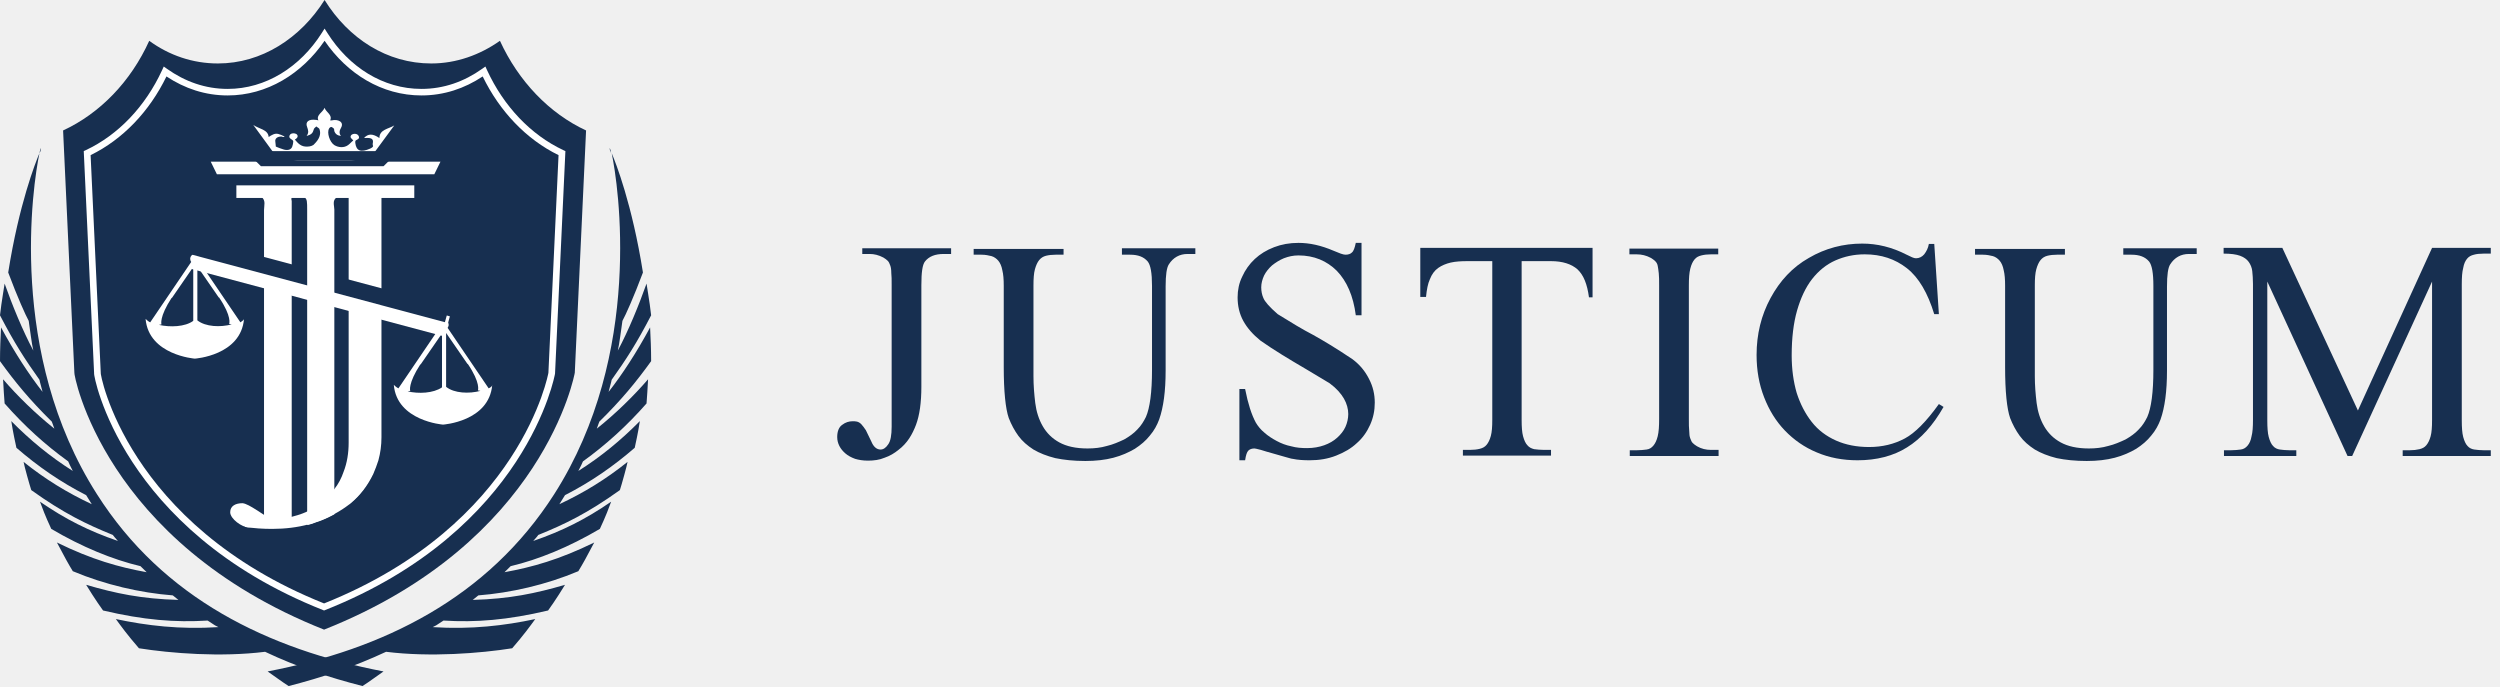
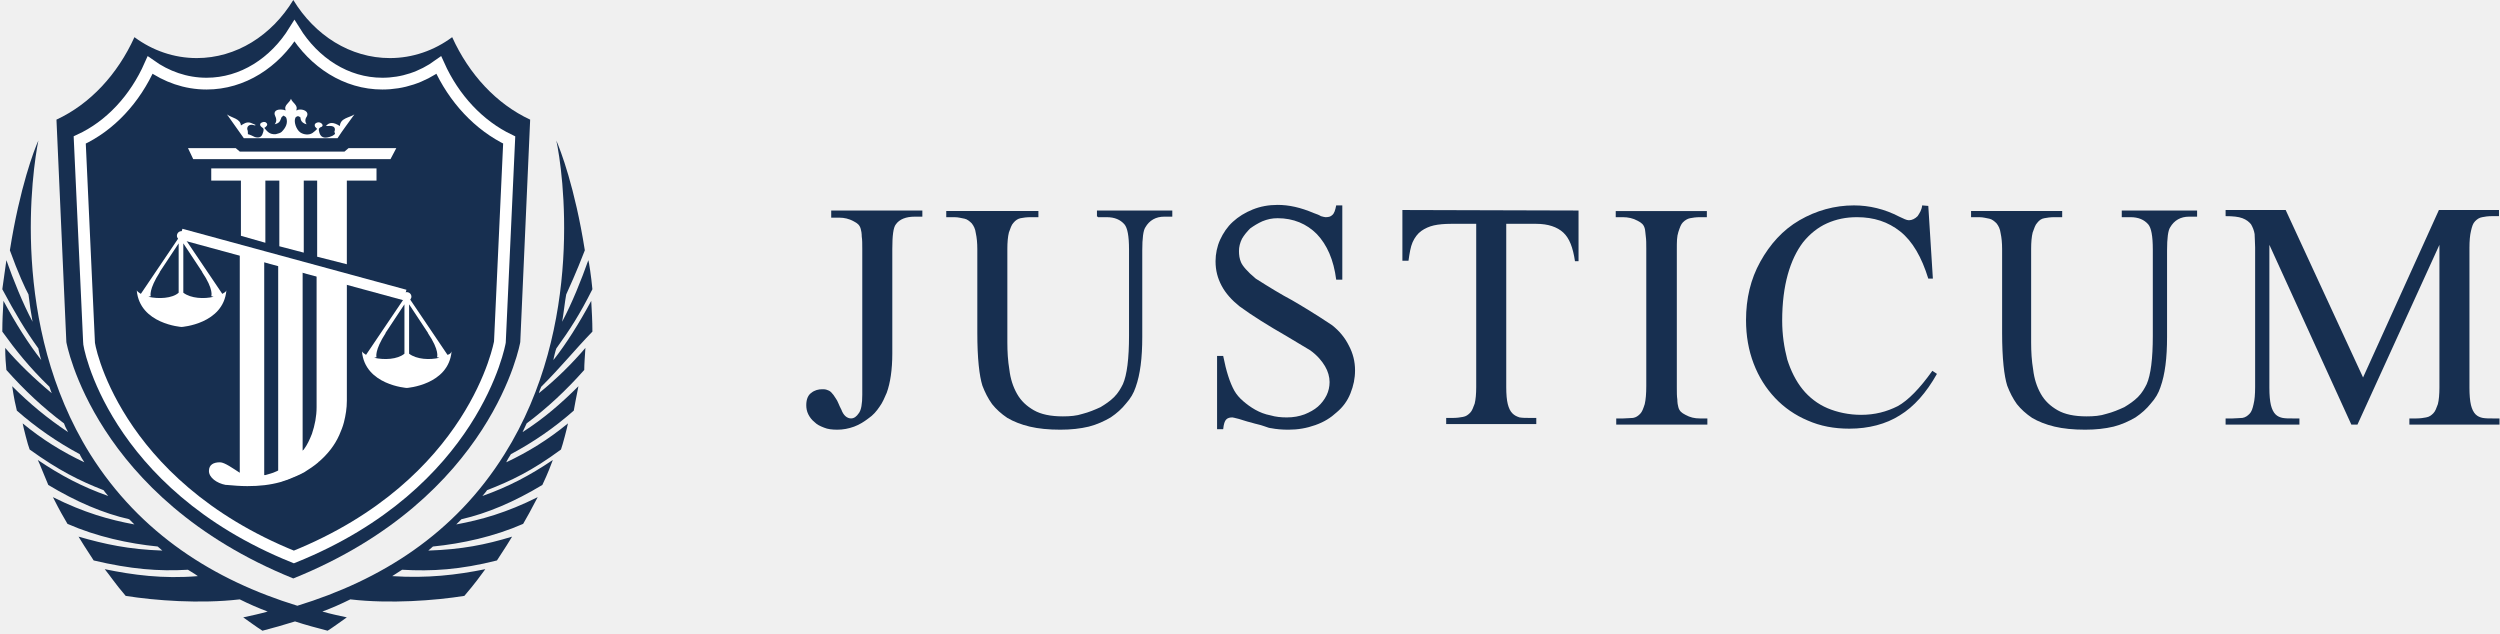
- <svg xmlns="http://www.w3.org/2000/svg" width="215" height="59" viewBox="0 0 215 59" fill="none">
-   <path d="M3.483 12.996C3.571 12.605 3.483 12.692 3.395 13.169C3.483 13.039 3.483 12.952 3.483 12.996Z" fill="#172F50" />
-   <path d="M8.334 42.495C0.617 30.41 2.822 15.855 3.395 13.169C3.043 13.992 1.631 17.587 0.706 23.435C1.499 25.558 2.205 27.117 2.469 27.594C2.557 28.157 2.734 29.63 2.866 30.15C1.94 28.417 1.058 26.251 0.397 24.388C0.397 24.475 0.132 25.905 0 27.117C1.235 29.5 2.161 30.93 3.395 32.662C3.395 32.749 3.66 33.659 3.66 33.702C2.469 32.186 1.235 30.28 0.088 28.157C0.044 29.11 0 30.02 0 31.059C1.279 32.836 2.557 34.395 4.454 36.258C4.498 36.388 4.542 36.474 4.674 36.864C3.043 35.565 1.499 34.048 0.265 32.619C0.309 33.485 0.353 34.135 0.397 34.698C2.072 36.604 3.88 38.25 5.865 39.68C6.041 40.07 5.953 39.897 6.261 40.503C4.277 39.247 2.602 37.861 0.97 36.214C1.146 37.341 1.323 38.077 1.411 38.51C3.263 40.113 5.203 41.456 7.408 42.582C7.452 42.626 7.849 43.319 7.893 43.362C5.776 42.366 3.924 41.239 2.028 39.723C2.072 40.026 2.557 41.759 2.69 42.149C5.468 44.142 7.452 45.095 9.701 46.004C9.789 46.134 9.877 46.221 10.142 46.524C7.628 45.658 5.644 44.661 3.439 43.145C3.616 43.622 3.88 44.358 4.409 45.484C7.055 47.044 9.701 48.127 12.082 48.69L12.611 49.21C10.23 48.777 7.893 48.127 4.895 46.654C5.556 47.91 5.865 48.474 6.261 49.123C9.039 50.293 12.082 50.986 14.86 51.203L15.345 51.592C12.17 51.506 9.921 51.029 7.408 50.293C7.452 50.38 8.29 51.722 8.863 52.502C12.347 53.325 15.08 53.542 17.858 53.368C18.652 53.888 18.432 53.758 18.784 53.932C15.477 54.148 12.611 53.802 9.965 53.239C10.406 53.845 10.935 54.581 11.95 55.751C14.684 56.184 19.005 56.531 22.797 56.054C25.531 57.354 28.309 58.264 31.175 59C31.792 58.61 32.41 58.133 32.983 57.744C23.062 55.838 14.022 51.462 8.334 42.495Z" fill="#172F50" />
-   <path d="M52.47 12.996C52.382 12.605 52.47 12.692 52.559 13.169C52.514 13.039 52.47 12.952 52.47 12.996Z" fill="#172F50" />
-   <path d="M47.665 42.495C55.381 30.41 53.176 15.855 52.603 13.169C52.956 13.992 54.367 17.587 55.293 23.435C54.499 25.558 53.794 27.117 53.529 27.594C53.441 28.157 53.265 29.63 53.132 30.15C54.058 28.417 54.94 26.251 55.602 24.388C55.602 24.475 55.866 25.905 55.998 27.117C54.764 29.5 53.838 30.93 52.603 32.662C52.603 32.749 52.339 33.659 52.339 33.702C53.529 32.186 54.764 30.28 55.91 28.157C55.954 29.11 55.998 30.02 55.998 31.059C54.72 32.836 53.441 34.395 51.545 36.258C51.501 36.388 51.457 36.474 51.325 36.864C52.956 35.565 54.499 34.048 55.734 32.619C55.69 33.485 55.646 34.135 55.602 34.698C53.926 36.604 52.118 38.25 50.134 39.68C49.958 40.07 50.046 39.897 49.737 40.503C51.721 39.247 53.397 37.861 55.028 36.214C54.852 37.341 54.676 38.077 54.587 38.51C52.736 40.113 50.795 41.456 48.591 42.582C48.547 42.626 48.15 43.319 48.106 43.362C50.222 42.366 52.074 41.239 53.97 39.723C53.926 40.026 53.441 41.759 53.309 42.149C50.531 44.142 48.547 45.095 46.298 46.004C46.209 46.134 46.121 46.221 45.857 46.524C48.37 45.658 50.354 44.661 52.559 43.145C52.383 43.622 52.118 44.358 51.589 45.484C48.943 47.044 46.298 48.127 43.916 48.69L43.387 49.21C45.769 48.777 48.105 48.127 51.104 46.654C50.443 47.91 50.134 48.474 49.737 49.123C46.959 50.293 43.916 50.986 41.139 51.203L40.654 51.592C43.828 51.506 46.077 51.029 48.591 50.293C48.547 50.38 47.709 51.722 47.136 52.502C43.652 53.325 40.918 53.542 38.14 53.368C37.346 53.888 37.567 53.758 37.214 53.932C40.521 54.148 43.387 53.802 46.033 53.239C45.592 53.845 45.063 54.581 44.049 55.751C41.315 56.184 36.994 56.531 33.202 56.054C30.424 57.354 27.69 58.264 24.823 59C24.206 58.61 23.589 58.133 23.016 57.744C32.937 55.838 41.932 51.462 47.665 42.495Z" fill="#172F50" />
-   <path d="M27.87 54.148C46.875 46.611 49.432 32.056 49.432 32.056L50.402 11.22C47.228 9.747 44.582 6.974 42.995 3.509C41.275 4.722 39.246 5.458 37.086 5.458C33.294 5.458 29.987 3.336 27.914 0C25.842 3.292 22.491 5.458 18.742 5.458C16.582 5.458 14.553 4.765 12.834 3.509C11.246 7.018 8.601 9.747 5.426 11.22L6.396 32.056C6.308 32.056 8.865 46.611 27.87 54.148Z" fill="#172F50" />
-   <path d="M33.907 10.787C33.334 11.566 32.761 12.346 32.188 13.126C31.173 13.646 29.983 13.992 28.66 14.079C28.395 14.079 28.131 14.079 27.866 14.079C27.602 14.079 27.381 14.079 27.117 14.079C25.75 13.992 24.471 13.602 23.457 13.039C22.928 12.303 22.355 11.523 21.781 10.743C22.266 11.09 23.06 11.133 23.104 11.783C23.369 11.61 23.633 11.436 23.942 11.523C24.118 11.566 24.295 11.653 24.471 11.74L24.427 11.783C24.339 11.783 24.295 11.783 24.206 11.74C23.854 11.74 23.633 11.913 23.677 12.173C23.677 12.303 23.721 12.433 23.721 12.606C23.898 12.693 24.162 12.779 24.427 12.866C24.78 12.953 25.044 12.866 25.133 12.606C25.177 12.476 25.221 12.303 25.221 12.173C25.221 12.13 25.177 12.043 25.088 12C24.868 11.87 24.824 11.74 24.956 11.566C25.088 11.436 25.309 11.436 25.485 11.523C25.662 11.653 25.617 11.826 25.441 11.956C25.397 11.956 25.397 12 25.353 12C25.617 12.303 25.882 12.649 26.455 12.606C26.676 12.606 26.94 12.519 27.029 12.389C27.425 12 27.646 11.566 27.47 11.09C27.425 11.003 27.293 10.96 27.205 10.873C27.117 10.96 26.984 11.047 26.984 11.133C26.896 11.436 26.808 11.566 26.367 11.696C26.588 11.393 26.499 11.177 26.411 10.917C26.235 10.483 26.544 10.223 27.161 10.31C27.205 10.31 27.249 10.31 27.381 10.354C27.161 9.877 27.778 9.66 27.91 9.271C28.043 9.66 28.616 9.877 28.395 10.354C28.484 10.354 28.484 10.354 28.528 10.354C29.057 10.223 29.63 10.483 29.322 11.003C29.189 11.22 29.145 11.48 29.322 11.696C29.013 11.653 28.836 11.523 28.748 11.263C28.748 11.177 28.748 11.133 28.704 11.047C28.66 11.003 28.528 10.917 28.484 10.917C28.44 10.917 28.307 11.003 28.307 11.047C28.087 11.393 28.351 12.216 28.748 12.476C29.101 12.693 29.586 12.736 29.939 12.476C30.115 12.346 30.247 12.173 30.38 12.086C30.291 11.956 30.203 11.913 30.159 11.826C30.115 11.696 30.203 11.566 30.38 11.523C30.556 11.48 30.733 11.523 30.821 11.653C30.909 11.783 30.909 11.913 30.733 12C30.512 12.086 30.556 12.173 30.556 12.303C30.644 12.996 31.041 13.126 31.835 12.779C32.011 12.693 32.144 12.606 32.055 12.476C32.055 12.433 32.055 12.389 32.055 12.346C32.144 11.956 31.967 11.826 31.394 11.87C31.35 11.87 31.35 11.87 31.306 11.87C31.659 11.48 32.055 11.48 32.629 11.87C32.629 11.133 33.422 11.09 33.907 10.787Z" fill="white" />
-   <path d="M25.131 16.938C25.175 16.938 25.175 16.938 25.22 16.938C24.867 16.765 24.602 16.418 24.47 16.115C23.544 16.115 22.662 16.115 21.736 16.115C21.427 16.115 20.898 15.898 20.854 16.375C20.81 16.938 21.339 16.938 21.78 16.938C21.956 16.938 22.089 16.938 22.265 16.938C22.353 16.851 22.398 16.851 22.486 16.938C22.883 17.241 22.706 17.674 22.706 18.064C22.706 26.945 22.706 35.825 22.706 44.748V45.182H25.087V44.532C25.087 35.435 25.087 26.338 25.087 17.285C25.043 17.111 25.043 17.025 25.131 16.938Z" fill="white" />
-   <path d="M33.338 16.072C32.809 16.072 32.236 16.072 31.707 16.072C31.751 16.289 31.751 16.505 31.707 16.722C31.619 17.068 31.398 17.328 31.09 17.502C30.825 17.675 30.384 17.718 30.075 17.632C30.075 17.718 30.031 17.848 30.031 17.935C30.031 18.888 30.031 19.841 30.031 20.794C30.031 28.288 30.031 35.825 30.031 43.363L30.075 43.319C30.913 42.626 31.53 41.803 32.016 40.807C32.192 40.417 32.324 40.027 32.456 39.637C32.456 33.356 32.456 27.075 32.456 20.794C32.456 19.884 32.456 18.974 32.456 18.065C32.456 17.328 32.456 16.808 33.471 16.895C33.779 16.939 34.264 16.808 34.22 16.375C34.132 15.855 33.647 16.072 33.338 16.072Z" fill="white" />
-   <path d="M37.35 14.989H18.654L18.125 13.906H37.879L37.35 14.989Z" fill="white" />
-   <path d="M35.629 15.941H20.328V17.024H35.629V15.941Z" fill="white" />
-   <path d="M19.404 43.969C18.434 43.536 17.773 42.929 17.376 42.063C17.993 42.063 18.523 41.889 19.008 41.586C19.448 41.283 19.713 40.893 19.713 40.373C19.713 39.853 19.448 39.42 18.963 39.117C18.479 38.814 17.949 38.641 17.332 38.641C16.715 38.641 16.23 38.814 15.745 39.117C15.259 39.464 15.039 39.897 15.039 40.417C15.039 41.283 15.304 42.02 15.789 42.669C16.274 43.276 16.935 43.795 17.729 44.229C17.993 44.359 18.302 44.489 18.611 44.619C18.699 44.359 19.008 44.055 19.404 43.969Z" fill="white" />
-   <path d="M29.984 16.158V38.077C29.984 38.944 29.852 39.81 29.543 40.59C29.367 41.11 29.102 41.63 28.75 42.063C28.573 42.279 28.397 42.496 28.22 42.712C27.735 43.232 27.118 43.665 26.368 44.012C26.28 44.055 26.148 44.099 26.06 44.142C25.751 44.272 25.398 44.358 25.09 44.445C24.472 44.575 23.811 44.662 23.105 44.662C22.973 44.662 22.841 44.662 22.753 44.662C22.091 44.618 21.43 44.532 20.812 44.402C20.989 44.662 21.077 45.008 21.077 45.312C21.871 45.441 22.62 45.485 23.414 45.485C24.517 45.485 25.575 45.355 26.545 45.095C26.765 45.052 26.986 44.965 27.206 44.878C27.779 44.705 28.309 44.445 28.794 44.185C29.279 43.925 29.72 43.622 30.116 43.319L30.161 43.276C30.998 42.583 31.616 41.759 32.101 40.763C32.277 40.373 32.409 39.983 32.542 39.593C32.718 38.944 32.806 38.294 32.806 37.601V16.635C31.792 16.548 30.866 16.375 29.984 16.158Z" fill="white" />
-   <path d="M20.328 36.56H14.508V45.354H20.328V36.56Z" fill="#172F50" />
-   <path d="M23.236 44.575C23.765 44.835 21.957 45.355 21.384 45.355C20.811 45.355 19.797 44.618 19.797 44.055C19.797 43.492 20.282 43.275 20.855 43.275C21.428 43.319 22.707 44.358 23.236 44.575Z" fill="white" />
-   <path fill-rule="evenodd" clip-rule="evenodd" d="M27.914 2.457L28.157 2.84C30.012 5.765 32.927 7.646 36.248 7.646C38.165 7.646 39.915 7.019 41.459 5.923L41.744 5.721L41.888 6.035C43.319 9.145 45.656 11.604 48.453 12.915L48.624 12.995L47.733 32.129L47.73 32.147L47.448 32.099C47.73 32.147 47.73 32.147 47.73 32.147L47.729 32.151L47.728 32.159L47.722 32.19C47.716 32.217 47.708 32.257 47.697 32.308C47.675 32.41 47.641 32.56 47.591 32.751C47.492 33.135 47.33 33.688 47.083 34.371C46.588 35.738 45.748 37.629 44.365 39.735C41.596 43.948 36.657 49.014 27.977 52.459L27.87 52.502L27.762 52.459C19.082 49.014 14.143 43.948 11.385 39.734C10.007 37.629 9.175 35.737 8.693 34.369C8.451 33.685 8.297 33.131 8.206 32.746C8.16 32.553 8.13 32.401 8.112 32.295C8.103 32.242 8.097 32.198 8.094 32.163C8.092 32.147 8.091 32.125 8.091 32.102C8.091 32.098 8.091 32.091 8.092 32.081L7.203 12.995L7.375 12.915C10.172 11.604 12.508 9.145 13.939 6.035L14.084 5.721L14.368 5.923C15.913 7.019 17.663 7.646 19.58 7.646C22.857 7.646 25.816 5.764 27.671 2.84L27.914 2.457ZM47.163 32.067L48.035 13.341C45.27 11.992 42.971 9.582 41.511 6.574C39.95 7.611 38.181 8.208 36.248 8.208C32.835 8.208 29.86 6.352 27.914 3.506C25.963 6.353 22.95 8.208 19.58 8.208C17.646 8.208 15.878 7.611 14.316 6.574C12.856 9.582 10.557 11.992 7.792 13.341L8.669 32.149C8.671 32.164 8.674 32.182 8.677 32.204C8.692 32.295 8.72 32.435 8.764 32.618C8.85 32.984 8.999 33.519 9.234 34.185C9.703 35.516 10.517 37.366 11.867 39.43C14.555 43.538 19.375 48.498 27.87 51.895C36.364 48.498 41.184 43.538 43.883 39.43C45.239 37.366 46.061 35.515 46.543 34.183C46.784 33.517 46.941 32.98 47.036 32.612C47.084 32.428 47.117 32.286 47.137 32.191C47.147 32.143 47.155 32.108 47.159 32.084L47.163 32.067Z" fill="white" />
-   <path d="M32.982 14.295H22.443L21.914 13.775H33.511L32.982 14.295Z" fill="#172F50" />
-   <path d="M42.025 33.398L38.497 28.2C38.541 28.113 38.585 28.027 38.585 27.94C38.585 27.68 38.365 27.507 38.144 27.507C37.88 27.507 37.703 27.723 37.703 27.94C37.703 28.027 37.748 28.157 37.792 28.2L34.264 33.398C34.088 33.312 33.955 33.181 33.867 33.095C34.132 36.214 38.1 36.517 38.1 36.517C38.1 36.517 42.069 36.257 42.333 33.095C42.333 33.225 42.201 33.312 42.025 33.398ZM35.058 33.658L35.278 33.615C35.278 33.615 35.058 33.008 36.16 31.319V31.362L38.012 28.676V33.312C37.263 33.831 35.984 33.875 35.058 33.658ZM38.365 33.268V28.633L40.217 31.319V31.276C41.363 32.965 41.099 33.571 41.099 33.571L41.319 33.615C40.349 33.875 39.07 33.831 38.365 33.268Z" fill="white" />
-   <path d="M20.677 27.724L17.149 22.526C17.194 22.439 17.238 22.352 17.238 22.266C17.238 22.006 17.017 21.832 16.797 21.832C16.532 21.832 16.356 22.049 16.356 22.266C16.356 22.352 16.4 22.482 16.444 22.526L12.916 27.724C12.74 27.637 12.608 27.507 12.52 27.421C12.784 30.54 16.753 30.843 16.753 30.843C16.753 30.843 20.721 30.583 20.986 27.421C20.986 27.507 20.853 27.594 20.677 27.724ZM13.666 27.94L13.886 27.897C13.886 27.897 13.666 27.291 14.768 25.601V25.645L16.62 22.959V27.594C15.915 28.114 14.636 28.157 13.666 27.94ZM16.973 27.551V22.916L18.825 25.601V25.558C19.971 27.247 19.707 27.854 19.707 27.854L19.927 27.897C18.957 28.157 17.679 28.114 16.973 27.551Z" fill="white" />
-   <path fill-rule="evenodd" clip-rule="evenodd" d="M38.211 28.936L16.473 23.132L16.951 21.401L38.69 27.206L38.211 28.936Z" fill="white" />
-   <path fill-rule="evenodd" clip-rule="evenodd" d="M38.262 27.709L16.523 21.904L16.899 20.547L38.638 26.352L38.262 27.709Z" fill="#172F50" />
-   <path d="M29.061 16.678C28.929 16.505 28.797 16.332 28.753 16.158V16.072C28.576 16.072 28.444 16.072 28.268 16.072C28.091 16.332 27.783 16.592 27.518 16.635C27.077 16.722 26.636 16.808 26.195 16.982C26.416 17.111 26.416 17.371 26.416 18.064V21.53C26.416 29.024 26.416 36.561 26.416 44.056V45.139H26.504C26.724 45.095 26.945 45.008 27.165 44.922C27.739 44.749 28.268 44.489 28.753 44.229V42.106C28.753 35.392 28.753 28.677 28.753 21.963C28.753 21.573 28.753 21.183 28.753 20.794C28.753 19.884 28.753 18.931 28.753 18.021C28.753 17.675 28.532 17.198 29.017 16.938C29.061 16.938 29.106 16.895 29.106 16.895C29.106 16.765 29.106 16.722 29.061 16.678Z" fill="white" />
-   <path d="M33.512 12.996H22.18V13.775H33.512V12.996Z" fill="#172F50" />
-   <path d="M74.156 21.842V21.35H81.795V21.842H81.148C80.409 21.842 79.885 22.058 79.546 22.489C79.331 22.767 79.238 23.413 79.238 24.522V33.239C79.238 34.625 79.084 35.703 78.776 36.535C78.622 36.935 78.437 37.335 78.191 37.705C77.945 38.075 77.637 38.413 77.267 38.691C76.928 38.968 76.528 39.214 76.066 39.368C75.635 39.553 75.142 39.615 74.649 39.615C74.218 39.615 73.848 39.553 73.54 39.461C73.201 39.337 72.924 39.184 72.708 38.999C72.493 38.814 72.308 38.598 72.185 38.352C72.062 38.105 72 37.859 72 37.582C72 37.089 72.154 36.719 72.431 36.535C72.708 36.319 73.016 36.227 73.324 36.227C73.448 36.227 73.571 36.227 73.694 36.257C73.817 36.288 73.941 36.35 74.064 36.473C74.187 36.596 74.31 36.781 74.464 36.997C74.587 37.243 74.741 37.551 74.926 37.951C75.111 38.413 75.388 38.66 75.727 38.66C75.973 38.66 76.189 38.506 76.374 38.229C76.589 37.951 76.682 37.428 76.682 36.689V24.491C76.682 24.06 76.682 23.721 76.651 23.475C76.651 23.198 76.62 22.982 76.559 22.828C76.497 22.643 76.435 22.52 76.343 22.428C76.251 22.335 76.127 22.243 75.973 22.15C75.573 21.935 75.172 21.842 74.803 21.842H74.156Z" fill="#172F50" />
-   <path d="M96.486 21.842V21.35H102.8V21.842H102.123C101.445 21.842 100.891 22.15 100.521 22.736C100.336 23.013 100.244 23.629 100.244 24.645V31.884C100.244 33.639 100.059 35.025 99.689 36.073C99.505 36.565 99.258 37.027 98.888 37.459C98.55 37.89 98.118 38.259 97.595 38.598C97.071 38.906 96.455 39.184 95.747 39.368C95.038 39.553 94.238 39.645 93.344 39.645C92.359 39.645 91.496 39.553 90.757 39.399C90.018 39.214 89.402 38.968 88.878 38.66C88.355 38.321 87.923 37.951 87.585 37.489C87.246 37.027 86.969 36.504 86.753 35.949C86.476 35.148 86.322 33.67 86.322 31.545V24.584C86.322 24.029 86.291 23.598 86.198 23.229C86.137 22.89 86.014 22.613 85.86 22.428C85.706 22.243 85.49 22.089 85.274 22.027C85.028 21.966 84.751 21.904 84.412 21.904H83.734V21.411H91.466V21.904H90.788C90.48 21.904 90.203 21.935 89.956 21.996C89.71 22.058 89.525 22.181 89.371 22.366C89.217 22.551 89.094 22.828 89.001 23.167C88.909 23.506 88.878 23.968 88.878 24.553V32.346C88.878 33.147 88.94 33.886 89.032 34.656C89.125 35.395 89.34 36.073 89.679 36.658C90.018 37.243 90.48 37.705 91.096 38.044C91.712 38.383 92.513 38.568 93.529 38.568C94.114 38.568 94.669 38.506 95.192 38.352C95.716 38.229 96.209 38.013 96.671 37.797C97.102 37.551 97.502 37.274 97.811 36.935C98.149 36.596 98.365 36.227 98.55 35.857C98.888 35.087 99.073 33.732 99.073 31.822V24.584C99.073 23.475 98.95 22.797 98.704 22.489C98.365 22.089 97.872 21.904 97.195 21.904H96.486V21.842Z" fill="#172F50" />
-   <path d="M117.091 20.949V27.11H116.598C116.382 25.446 115.828 24.183 114.966 23.29C114.103 22.428 112.994 21.966 111.67 21.966C111.208 21.966 110.807 22.058 110.407 22.212C110.037 22.366 109.699 22.582 109.391 22.828C109.113 23.075 108.867 23.383 108.713 23.691C108.559 24.029 108.466 24.368 108.466 24.707C108.466 25.046 108.528 25.354 108.651 25.631C108.774 25.939 109.175 26.401 109.883 27.017C111.023 27.726 112.039 28.342 112.933 28.804C113.764 29.266 114.904 29.943 116.321 30.898C116.937 31.36 117.399 31.915 117.738 32.592C118.076 33.239 118.23 33.917 118.23 34.625C118.23 35.303 118.107 35.919 117.83 36.535C117.553 37.151 117.183 37.674 116.69 38.105C116.198 38.568 115.612 38.906 114.904 39.184C114.195 39.461 113.456 39.584 112.625 39.584C112.101 39.584 111.608 39.553 111.177 39.461C111.085 39.461 110.9 39.399 110.561 39.307C110.222 39.214 109.883 39.122 109.483 38.999C109.113 38.906 108.744 38.783 108.436 38.691C108.097 38.598 107.912 38.568 107.881 38.568C107.666 38.568 107.481 38.629 107.358 38.752C107.234 38.876 107.142 39.153 107.08 39.584H106.588V33.455H107.08C107.327 34.717 107.635 35.672 108.004 36.35C108.189 36.658 108.436 36.966 108.744 37.212C109.052 37.489 109.391 37.705 109.791 37.921C110.191 38.136 110.592 38.29 111.054 38.383C111.485 38.506 111.947 38.537 112.409 38.537C112.963 38.537 113.456 38.444 113.887 38.29C114.319 38.136 114.688 37.921 114.996 37.644C115.304 37.366 115.551 37.058 115.705 36.719C115.859 36.381 115.951 35.98 115.951 35.611C115.951 35.179 115.828 34.717 115.582 34.286C115.335 33.855 114.935 33.393 114.349 32.962C113.795 32.623 113.117 32.222 112.347 31.761C110.869 30.898 109.545 30.097 108.405 29.296C107.758 28.773 107.265 28.218 106.926 27.602C106.588 26.986 106.434 26.309 106.434 25.57C106.434 24.953 106.557 24.337 106.834 23.783C107.08 23.229 107.45 22.705 107.912 22.274C108.374 21.843 108.928 21.504 109.575 21.257C110.222 21.011 110.9 20.888 111.67 20.888C112.625 20.888 113.61 21.103 114.688 21.565C114.935 21.658 115.15 21.75 115.304 21.812C115.489 21.873 115.612 21.904 115.705 21.904C115.951 21.904 116.136 21.843 116.259 21.719C116.413 21.596 116.506 21.319 116.598 20.888H117.091V20.949Z" fill="#172F50" />
-   <path d="M136.96 21.349V25.569H136.652C136.498 24.429 136.19 23.659 135.666 23.166C135.143 22.704 134.373 22.458 133.387 22.458H130.861V36.103C130.861 36.719 130.892 37.181 130.984 37.52C131.077 37.859 131.2 38.136 131.354 38.29C131.508 38.475 131.693 38.567 131.939 38.629C132.186 38.659 132.463 38.69 132.771 38.69H133.387V39.183H125.81V38.69H126.426C126.734 38.69 127.011 38.659 127.258 38.598C127.504 38.536 127.689 38.444 127.843 38.259C127.997 38.074 128.12 37.828 128.212 37.489C128.305 37.15 128.336 36.688 128.336 36.103V22.458H126.179C125.656 22.458 125.163 22.489 124.763 22.581C124.362 22.674 123.993 22.828 123.685 23.043C123.377 23.259 123.13 23.598 122.976 23.998C122.791 24.398 122.699 24.922 122.637 25.538H122.145V21.318H136.96V21.349Z" fill="#172F50" />
-   <path d="M147.798 38.721V39.214H140.16V38.721H140.776C141.084 38.721 141.361 38.691 141.607 38.66C141.854 38.629 142.039 38.506 142.193 38.321C142.347 38.136 142.47 37.89 142.562 37.52C142.655 37.151 142.685 36.658 142.685 36.042V24.522C142.685 24.122 142.685 23.783 142.655 23.506C142.624 23.228 142.593 23.013 142.562 22.859C142.531 22.674 142.439 22.551 142.347 22.458C142.254 22.366 142.131 22.274 141.977 22.181C141.577 21.966 141.176 21.873 140.745 21.873H140.129V21.38H147.768V21.873H147.152C146.844 21.873 146.566 21.904 146.32 21.966C146.074 22.027 145.889 22.12 145.735 22.304C145.581 22.489 145.458 22.736 145.365 23.105C145.273 23.475 145.242 23.937 145.242 24.553V36.042C145.242 36.473 145.242 36.812 145.273 37.058C145.273 37.335 145.303 37.551 145.365 37.705C145.427 37.89 145.488 38.013 145.581 38.105C145.673 38.198 145.796 38.29 145.95 38.383C146.32 38.598 146.72 38.691 147.152 38.691H147.798V38.721Z" fill="#172F50" />
-   <path d="M166.344 20.949L166.744 27.017H166.344C165.789 25.2 165.019 23.875 164.003 23.075C162.986 22.274 161.785 21.873 160.368 21.873C159.444 21.873 158.613 22.058 157.843 22.397C157.073 22.736 156.395 23.29 155.841 23.998C155.286 24.707 154.855 25.631 154.547 26.709C154.239 27.787 154.085 29.081 154.085 30.559C154.085 31.76 154.239 32.839 154.516 33.793C154.824 34.748 155.255 35.58 155.81 36.288C156.364 36.997 157.073 37.52 157.904 37.89C158.736 38.26 159.691 38.444 160.738 38.444C161.878 38.444 162.894 38.198 163.818 37.705C164.681 37.243 165.666 36.257 166.744 34.748L167.145 34.995C166.251 36.565 165.204 37.736 164.003 38.475C162.832 39.214 161.385 39.584 159.752 39.584C158.489 39.584 157.319 39.368 156.241 38.906C155.194 38.475 154.27 37.828 153.5 37.027C152.73 36.227 152.144 35.272 151.713 34.163C151.282 33.054 151.066 31.853 151.066 30.528C151.066 28.742 151.467 27.11 152.268 25.631C153.068 24.152 154.147 22.982 155.563 22.181C156.98 21.35 158.52 20.949 160.153 20.949C161.446 20.949 162.709 21.257 163.972 21.904C164.342 22.089 164.588 22.212 164.773 22.212C165.05 22.212 165.297 22.089 165.481 21.873C165.666 21.627 165.82 21.35 165.882 20.98H166.344V20.949Z" fill="#172F50" />
-   <path d="M182.603 21.842V21.35H188.917V21.842H188.24C187.562 21.842 187.008 22.15 186.638 22.736C186.453 23.013 186.361 23.629 186.361 24.645V31.884C186.361 33.639 186.176 35.025 185.807 36.073C185.622 36.565 185.375 37.027 185.006 37.459C184.667 37.89 184.236 38.259 183.712 38.598C183.188 38.906 182.572 39.184 181.864 39.368C181.156 39.553 180.355 39.645 179.462 39.645C178.476 39.645 177.613 39.553 176.874 39.399C176.135 39.214 175.519 38.968 174.995 38.66C174.472 38.321 174.041 37.951 173.702 37.489C173.363 37.027 173.086 36.504 172.87 35.949C172.593 35.148 172.439 33.67 172.439 31.545V24.584C172.439 24.029 172.408 23.598 172.316 23.229C172.254 22.89 172.131 22.613 171.977 22.428C171.823 22.243 171.607 22.089 171.392 22.027C171.145 21.966 170.868 21.904 170.529 21.904H169.852V21.411H177.583V21.904H176.905C176.597 21.904 176.32 21.935 176.073 21.996C175.827 22.058 175.642 22.181 175.488 22.366C175.334 22.551 175.211 22.828 175.119 23.167C175.026 23.506 174.995 23.968 174.995 24.553V32.346C174.995 33.147 175.057 33.886 175.149 34.656C175.242 35.395 175.457 36.073 175.796 36.658C176.135 37.243 176.597 37.705 177.213 38.044C177.829 38.383 178.63 38.568 179.646 38.568C180.232 38.568 180.786 38.506 181.31 38.352C181.833 38.229 182.326 38.013 182.788 37.797C183.219 37.551 183.62 37.274 183.928 36.935C184.267 36.596 184.482 36.227 184.667 35.857C185.006 35.087 185.191 33.732 185.191 31.822V24.584C185.191 23.475 185.067 22.797 184.821 22.489C184.482 22.089 183.989 21.904 183.312 21.904H182.603V21.842Z" fill="#172F50" />
-   <path d="M201.888 39.214L194.988 24.214V36.134C194.988 36.75 195.019 37.242 195.111 37.581C195.204 37.92 195.327 38.197 195.481 38.351C195.635 38.536 195.851 38.629 196.066 38.659C196.313 38.69 196.559 38.721 196.867 38.721H197.483V39.214H191.261V38.721H191.877C192.185 38.721 192.463 38.69 192.709 38.659C192.955 38.629 193.14 38.505 193.294 38.321C193.448 38.136 193.571 37.889 193.633 37.52C193.725 37.181 193.756 36.719 193.756 36.103V24.429C193.756 23.998 193.725 23.628 193.695 23.32C193.664 23.012 193.541 22.735 193.387 22.52C193.233 22.304 192.986 22.119 192.647 21.996C192.309 21.873 191.846 21.811 191.23 21.811V21.318H196.282L202.781 35.302L209.157 21.318H214.208V21.811H213.592C213.253 21.811 212.976 21.842 212.76 21.904C212.514 21.965 212.329 22.058 212.175 22.242C212.021 22.427 211.898 22.674 211.836 23.043C211.744 23.382 211.713 23.844 211.713 24.46V36.134C211.713 36.75 211.744 37.242 211.836 37.581C211.929 37.92 212.052 38.197 212.206 38.351C212.36 38.536 212.576 38.629 212.791 38.659C213.038 38.69 213.284 38.721 213.592 38.721H214.208V39.214H206.631V38.721H207.247C207.555 38.721 207.832 38.69 208.079 38.629C208.325 38.567 208.51 38.475 208.664 38.29C208.818 38.105 208.941 37.859 209.034 37.52C209.126 37.181 209.157 36.719 209.157 36.134V24.214L202.288 39.214H201.888Z" fill="#172F50" />
+ <svg xmlns="http://www.w3.org/2000/svg" width="233" height="59" viewBox="0 0 233 59" fill="none">
+   <path d="M50.439 36.05C50.384 36.212 50.33 36.266 50.222 36.645C51.849 35.346 53.367 33.83 54.561 32.423C54.506 33.289 54.452 33.939 54.452 34.48C52.771 36.374 51.035 37.998 49.083 39.46C48.92 39.839 48.974 39.676 48.703 40.272C50.656 39.027 52.283 37.619 53.91 35.995C53.693 37.132 53.53 37.89 53.476 38.269C51.632 39.893 49.733 41.192 47.618 42.328C47.564 42.383 47.184 43.032 47.184 43.086C49.245 42.112 51.089 40.975 52.934 39.46C52.879 39.784 52.445 41.462 52.283 41.895C49.571 43.898 47.618 44.818 45.395 45.684C45.286 45.847 45.232 45.901 44.961 46.226C47.401 45.36 49.354 44.331 51.523 42.87C51.361 43.303 51.089 44.061 50.547 45.197C47.944 46.767 45.395 47.85 43.008 48.391L42.52 48.878C44.852 48.445 47.184 47.795 50.113 46.334C49.462 47.579 49.137 48.174 48.757 48.824C46.045 50.015 43.062 50.664 40.35 50.935L39.916 51.314C43.062 51.206 45.232 50.773 47.727 50.015C47.672 50.123 46.859 51.422 46.316 52.234C42.9 53.1 40.242 53.262 37.476 53.1C36.717 53.587 36.879 53.479 36.554 53.695C39.808 53.912 42.574 53.587 45.232 53.046C44.798 53.641 44.255 54.399 43.279 55.536C40.567 55.969 36.337 56.294 32.649 55.861C31.781 56.294 30.913 56.672 30.045 56.997C30.805 57.214 31.564 57.376 32.323 57.539C31.781 57.917 31.13 58.405 30.534 58.783C29.503 58.513 28.473 58.242 27.496 57.917C26.466 58.242 25.489 58.513 24.459 58.783C23.862 58.405 23.212 57.917 22.669 57.539C23.428 57.376 24.188 57.214 24.947 56.997C24.079 56.672 23.212 56.294 22.344 55.861C18.655 56.294 14.425 55.969 11.713 55.536C10.737 54.399 10.249 53.641 9.761 53.046C12.364 53.587 15.184 53.966 18.439 53.695C18.113 53.479 18.33 53.587 17.517 53.1C14.805 53.262 12.147 53.046 8.73 52.234C8.188 51.422 7.374 50.123 7.32 50.015C9.761 50.718 11.984 51.206 15.13 51.314L14.696 50.935C11.984 50.664 9.001 50.015 6.289 48.824C5.91 48.174 5.584 47.633 4.933 46.334C7.862 47.795 10.194 48.445 12.527 48.878L12.039 48.391C9.652 47.85 7.103 46.767 4.5 45.197C4.011 44.061 3.74 43.303 3.523 42.87C5.693 44.331 7.645 45.36 10.086 46.226C9.815 45.901 9.761 45.847 9.652 45.684C7.428 44.818 5.476 43.844 2.764 41.895C2.601 41.517 2.167 39.784 2.113 39.46C3.957 40.975 5.801 42.112 7.862 43.086C7.808 43.032 7.428 42.383 7.428 42.328C5.313 41.192 3.361 39.839 1.571 38.269C1.462 37.836 1.3 37.132 1.137 35.995C2.764 37.619 4.391 38.972 6.344 40.272C6.018 39.676 6.127 39.839 5.964 39.46C4.011 37.998 2.276 36.374 0.595 34.48C0.54 33.939 0.486 33.235 0.486 32.423C1.679 33.83 3.198 35.292 4.825 36.645C4.662 36.266 4.662 36.158 4.608 36.05C2.71 34.209 1.462 32.639 0.215 30.907C0.215 29.879 0.269 28.959 0.323 28.039C1.462 30.15 2.656 32.044 3.849 33.56C3.795 33.451 3.578 32.585 3.578 32.477C2.33 30.745 1.462 29.284 0.215 26.956C0.378 25.765 0.595 24.304 0.595 24.25C1.245 26.09 2.113 28.255 3.035 29.987C2.927 29.446 2.71 27.984 2.656 27.443C2.384 26.956 1.679 25.44 0.92 23.329C1.842 17.483 3.198 13.911 3.578 13.099C3.035 15.751 0.866 30.258 8.405 42.328C13.069 49.744 19.957 54.074 27.713 56.456C35.469 54.074 42.357 49.798 47.022 42.328C54.561 30.312 52.445 15.806 51.849 13.099C52.228 13.965 53.584 17.483 54.506 23.329C53.693 25.44 52.988 26.956 52.771 27.443C52.662 27.984 52.5 29.446 52.391 29.987C53.313 28.255 54.181 26.09 54.832 24.25C54.886 24.358 55.103 25.765 55.212 26.956C54.018 29.338 53.096 30.745 51.849 32.477C51.794 32.585 51.578 33.451 51.578 33.56C52.771 32.044 53.964 30.15 55.103 28.039C55.157 29.013 55.212 29.933 55.212 30.907C53.584 32.585 52.337 34.155 50.439 36.05Z" fill="#172F50" />
+   <path d="M27.336 53.912C45.994 46.388 48.489 31.882 48.489 31.882L49.411 11.15C46.265 9.689 43.716 6.928 42.143 3.464C40.462 4.709 38.455 5.413 36.34 5.413C32.651 5.413 29.343 3.302 27.336 0C25.329 3.302 22.021 5.413 18.333 5.413C16.218 5.413 14.211 4.709 12.53 3.464C10.957 6.928 8.407 9.689 5.262 11.15L6.184 31.882C6.184 31.882 8.733 46.388 27.336 53.912Z" fill="#172F50" />
+   <path d="M33.03 10.663C32.488 11.421 31.946 12.125 31.457 12.882H22.725C22.183 12.125 21.695 11.421 21.152 10.663C21.586 10.988 22.4 11.042 22.454 11.692C22.725 11.529 22.942 11.367 23.268 11.421C23.485 11.475 23.647 11.583 23.81 11.637C23.81 11.692 23.756 11.692 23.756 11.692C23.701 11.692 23.593 11.637 23.539 11.637C23.213 11.583 22.996 11.8 23.051 12.07C23.105 12.179 23.105 12.341 23.105 12.504C23.322 12.558 23.539 12.666 23.756 12.774C24.135 12.882 24.352 12.774 24.461 12.504C24.515 12.341 24.569 12.233 24.569 12.07C24.569 12.016 24.515 11.908 24.461 11.908C24.244 11.746 24.19 11.637 24.298 11.475C24.461 11.367 24.678 11.313 24.786 11.421C24.949 11.529 24.949 11.692 24.732 11.854C24.678 11.908 24.678 11.908 24.623 11.908C24.895 12.233 25.112 12.558 25.708 12.504C25.925 12.449 26.142 12.395 26.251 12.287C26.63 11.908 26.847 11.475 26.685 10.988C26.63 10.88 26.522 10.825 26.413 10.771C26.305 10.88 26.196 10.934 26.196 11.042C26.088 11.313 26.034 11.475 25.6 11.583C25.817 11.313 25.762 11.042 25.654 10.825C25.437 10.393 25.762 10.122 26.413 10.23C26.468 10.23 26.522 10.284 26.63 10.284C26.413 9.797 27.01 9.581 27.118 9.202C27.227 9.581 27.823 9.797 27.607 10.284C27.661 10.284 27.715 10.284 27.769 10.23C28.257 10.122 28.854 10.393 28.583 10.88C28.42 11.096 28.42 11.367 28.583 11.583C28.312 11.529 28.095 11.367 28.041 11.15C27.986 11.096 28.041 10.988 27.986 10.934C27.932 10.88 27.823 10.825 27.769 10.825C27.715 10.825 27.607 10.88 27.552 10.934C27.335 11.313 27.607 12.07 27.986 12.341C28.312 12.558 28.8 12.612 29.125 12.395C29.288 12.287 29.451 12.125 29.559 12.016C29.451 11.908 29.342 11.8 29.342 11.746C29.288 11.583 29.396 11.475 29.559 11.421C29.722 11.367 29.884 11.421 29.993 11.529C30.102 11.637 30.102 11.8 29.884 11.854C29.668 11.962 29.722 12.07 29.722 12.179C29.83 12.828 30.21 12.991 30.969 12.666C31.132 12.558 31.295 12.504 31.186 12.341C31.132 12.287 31.186 12.233 31.186 12.233C31.295 11.854 31.078 11.692 30.535 11.746H30.373C30.698 11.367 31.078 11.367 31.674 11.746C31.729 10.988 32.542 10.988 33.03 10.663Z" fill="white" />
+   <path d="M32.327 25.819V37.349C32.327 38.052 32.218 38.702 32.056 39.351C31.947 39.784 31.785 40.163 31.622 40.542C31.188 41.517 30.537 42.328 29.724 43.032C29.669 43.032 29.669 43.086 29.669 43.086C29.29 43.411 28.802 43.736 28.368 44.006C27.879 44.277 27.337 44.494 26.795 44.71C26.578 44.764 26.361 44.873 26.144 44.927C25.168 45.197 24.191 45.306 23.052 45.306C22.401 45.306 21.751 45.251 21.154 45.197C21.1 45.197 21.046 45.197 21.046 45.197C20.178 45.035 19.473 44.494 19.473 43.898C19.473 43.303 19.907 43.086 20.503 43.086C20.937 43.086 21.751 43.682 22.347 44.061V23.167L24.625 23.762V44.277C24.679 44.277 24.679 44.277 24.734 44.277C25.059 44.169 25.384 44.115 25.71 43.952C25.818 43.898 25.873 43.898 25.927 43.844V24.141L28.205 24.737V42.004L28.259 41.95C28.259 41.95 28.259 41.95 28.313 41.895C28.639 41.462 28.856 40.975 29.073 40.434C29.344 39.622 29.507 38.81 29.507 37.944V25.17L32.327 25.819Z" fill="white" />
+   <path d="M35.091 15.697V16.834H32.325V24.628L29.559 23.925V16.834H28.311V23.546L26.033 22.951V16.834H24.732V22.626L22.454 21.976V16.834H19.688V15.697H35.091Z" fill="white" />
+   <path d="M36.937 13.803L36.394 14.831H18.008L17.52 13.803H21.967L22.347 14.127H32.109L32.489 13.803H36.937Z" fill="white" />
+   <path d="M36.719 13.803L36.23 14.831L36.719 13.803Z" fill="white" />
+   <path d="M28.367 41.895V43.952C27.879 44.223 27.337 44.44 26.794 44.656C26.578 44.71 26.361 44.818 26.144 44.873H26.035V43.79C26.035 43.79 26.035 43.79 26.089 43.79C26.794 43.465 27.391 43.032 27.879 42.491C28.042 42.274 28.205 42.112 28.367 41.895Z" fill="white" />
+   <path d="M27.389 51.909C44.311 45.089 46.589 31.881 46.589 31.881L47.457 13.045C44.636 11.692 42.304 9.202 40.894 6.062C39.321 7.199 37.531 7.794 35.633 7.794C32.27 7.794 29.287 5.846 27.443 2.869C25.599 5.846 22.616 7.794 19.253 7.794C17.301 7.794 15.511 7.145 13.992 6.062C12.582 9.256 10.25 11.746 7.43 13.045L8.297 31.881C8.189 31.881 10.467 45.089 27.389 51.909Z" stroke="white" stroke-width="1.097" stroke-miterlimit="10" />
+   <path d="M41.707 33.072L38.236 27.93C38.29 27.822 38.344 27.768 38.344 27.66C38.344 27.389 38.128 27.227 37.911 27.227C37.639 27.227 37.477 27.443 37.477 27.66C37.477 27.768 37.531 27.876 37.585 27.93L34.114 33.072C33.951 32.964 33.789 32.856 33.734 32.748C34.006 35.887 37.911 36.158 37.911 36.158C37.911 36.158 41.816 35.887 42.087 32.748C42.033 32.91 41.924 33.018 41.707 33.072ZM34.873 33.343L35.09 33.289C35.09 33.289 34.873 32.694 35.958 31.016L35.904 31.07L37.694 28.363V32.964C37.043 33.505 35.795 33.56 34.873 33.343ZM38.128 32.964V28.363L39.917 31.07L39.863 31.016C41.002 32.694 40.731 33.289 40.731 33.289L40.948 33.343C40.08 33.56 38.833 33.505 38.128 32.964Z" fill="white" />
+   <path d="M20.719 27.389L17.248 22.247C17.302 22.138 17.356 22.084 17.356 21.976C17.356 21.705 17.139 21.543 16.922 21.543C16.651 21.543 16.488 21.759 16.488 21.976C16.488 22.084 16.543 22.192 16.597 22.247L13.126 27.389C12.963 27.281 12.8 27.172 12.746 27.064C13.017 30.203 16.922 30.474 16.922 30.474C16.922 30.474 20.827 30.203 21.099 27.064C21.044 27.227 20.882 27.281 20.719 27.389ZM13.831 27.66L14.048 27.605C14.048 27.605 13.831 27.01 14.916 25.332L14.861 25.386L16.651 22.68V27.281C16.055 27.822 14.753 27.876 13.831 27.66ZM17.085 27.281V22.68L18.875 25.386L18.821 25.332C19.96 27.01 19.689 27.605 19.689 27.605L19.905 27.66C19.038 27.876 17.79 27.822 17.085 27.281Z" fill="white" />
+   <path d="M16.867 21.814L37.748 27.497" stroke="white" stroke-width="1.017" stroke-miterlimit="10" />
+   <path d="M77.469 20.193V19.62H85.963V20.193H85.251C84.444 20.193 83.827 20.431 83.495 20.909C83.258 21.195 83.163 21.959 83.163 23.2V32.936C83.163 34.463 82.973 35.704 82.641 36.611C82.451 37.041 82.262 37.518 81.977 37.9C81.692 38.329 81.36 38.711 80.933 38.997C80.553 39.284 80.126 39.57 79.605 39.761C79.083 39.952 78.561 40.047 78.039 40.047C77.564 40.047 77.137 40 76.805 39.856C76.426 39.713 76.141 39.57 75.904 39.331C75.666 39.141 75.477 38.902 75.334 38.616C75.192 38.329 75.144 38.043 75.144 37.757C75.144 37.184 75.334 36.802 75.619 36.611C75.904 36.372 76.283 36.277 76.615 36.277C76.758 36.277 76.9 36.277 77.042 36.325C77.185 36.372 77.327 36.42 77.469 36.563C77.612 36.706 77.754 36.897 77.897 37.136C78.086 37.375 78.181 37.757 78.418 38.186C78.608 38.711 78.94 38.997 79.32 38.997C79.605 38.997 79.842 38.806 80.032 38.52C80.269 38.234 80.364 37.613 80.364 36.802V23.2C80.364 22.722 80.364 22.341 80.316 22.054C80.316 21.768 80.269 21.482 80.221 21.338C80.174 21.147 80.079 21.004 79.984 20.909C79.889 20.813 79.747 20.718 79.557 20.622C79.13 20.384 78.656 20.288 78.276 20.288H77.469V20.193Z" fill="#172F50" />
+   <path d="M102.236 20.193V19.62H109.258V20.193H108.499C107.74 20.193 107.123 20.527 106.743 21.195C106.554 21.482 106.459 22.197 106.459 23.343V31.409C106.459 33.366 106.269 34.893 105.842 36.086C105.652 36.659 105.367 37.136 104.94 37.613C104.561 38.091 104.086 38.52 103.517 38.902C102.948 39.236 102.236 39.57 101.477 39.761C100.67 39.952 99.816 40.047 98.82 40.047C97.728 40.047 96.779 39.952 95.973 39.761C95.166 39.57 94.454 39.284 93.885 38.95C93.316 38.568 92.841 38.138 92.462 37.661C92.082 37.136 91.797 36.563 91.56 35.943C91.275 35.036 91.086 33.413 91.086 31.027V23.247C91.086 22.627 91.038 22.15 90.943 21.72C90.896 21.338 90.754 21.052 90.564 20.813C90.374 20.622 90.137 20.431 89.9 20.384C89.615 20.336 89.33 20.241 88.951 20.241H88.191V19.668H96.779V20.241H96.02C95.688 20.241 95.356 20.288 95.119 20.336C94.882 20.384 94.644 20.527 94.454 20.766C94.265 20.956 94.17 21.291 94.028 21.672C93.933 22.054 93.885 22.579 93.885 23.2V31.886C93.885 32.793 93.933 33.604 94.075 34.463C94.17 35.275 94.407 36.038 94.787 36.706C95.166 37.375 95.688 37.852 96.352 38.234C97.017 38.616 97.918 38.806 99.057 38.806C99.721 38.806 100.338 38.759 100.907 38.568C101.477 38.425 102.046 38.186 102.568 37.947C103.042 37.661 103.469 37.375 103.849 36.993C104.229 36.611 104.466 36.181 104.656 35.8C105.035 34.941 105.225 33.413 105.225 31.313V23.247C105.225 22.006 105.083 21.243 104.798 20.909C104.418 20.479 103.897 20.241 103.137 20.241H102.331V20.193H102.236Z" fill="#172F50" />
+   <path d="M125.103 19.191V26.064H124.534C124.297 24.203 123.68 22.818 122.731 21.816C121.782 20.862 120.549 20.337 119.078 20.337C118.556 20.337 118.129 20.432 117.654 20.623C117.227 20.814 116.848 21.052 116.515 21.291C116.231 21.578 115.946 21.912 115.756 22.246C115.567 22.628 115.472 23.009 115.472 23.391C115.472 23.773 115.519 24.107 115.661 24.441C115.804 24.775 116.231 25.3 117.037 25.968C118.318 26.78 119.41 27.448 120.406 27.973C121.308 28.498 122.589 29.262 124.155 30.312C124.819 30.837 125.341 31.457 125.72 32.221C126.1 32.937 126.29 33.7 126.29 34.512C126.29 35.275 126.147 35.943 125.863 36.659C125.578 37.375 125.151 37.948 124.582 38.425C124.012 38.95 123.395 39.332 122.589 39.618C121.782 39.905 120.976 40.048 120.074 40.048C119.505 40.048 118.935 40 118.461 39.905C118.366 39.905 118.176 39.857 117.797 39.714C117.417 39.571 117.037 39.523 116.61 39.38C116.183 39.284 115.804 39.141 115.472 39.046C115.092 38.95 114.902 38.903 114.855 38.903C114.618 38.903 114.428 38.95 114.285 39.093C114.143 39.237 114.048 39.523 114.001 40H113.431V33.175H114.001C114.285 34.607 114.618 35.657 115.045 36.421C115.234 36.755 115.519 37.089 115.851 37.375C116.183 37.662 116.563 37.948 116.99 38.187C117.417 38.425 117.891 38.616 118.413 38.712C118.888 38.855 119.41 38.903 119.932 38.903C120.549 38.903 121.07 38.807 121.592 38.616C122.067 38.425 122.494 38.187 122.826 37.9C123.158 37.614 123.443 37.232 123.633 36.85C123.822 36.468 123.917 36.039 123.917 35.609C123.917 35.132 123.775 34.607 123.49 34.13C123.206 33.653 122.779 33.127 122.114 32.65C121.497 32.268 120.738 31.839 119.884 31.314C118.224 30.359 116.753 29.453 115.519 28.546C114.807 27.973 114.238 27.352 113.858 26.637C113.479 25.921 113.289 25.205 113.289 24.346C113.289 23.677 113.431 22.962 113.716 22.341C114.001 21.721 114.38 21.148 114.902 20.671C115.424 20.193 116.041 19.812 116.753 19.525C117.464 19.239 118.224 19.096 119.078 19.096C120.122 19.096 121.213 19.334 122.446 19.859C122.731 19.955 122.968 20.05 123.111 20.146C123.3 20.193 123.443 20.241 123.538 20.241C123.822 20.241 124.012 20.193 124.155 20.05C124.344 19.907 124.439 19.621 124.534 19.143H125.103V19.191Z" fill="#172F50" />
+   <path d="M147.12 19.62V24.346H146.788C146.598 23.057 146.266 22.198 145.697 21.673C145.127 21.148 144.273 20.861 143.182 20.861H140.382V36.086C140.382 36.755 140.43 37.28 140.525 37.661C140.62 38.043 140.762 38.33 140.952 38.52C141.142 38.711 141.331 38.807 141.616 38.902C141.901 38.95 142.185 38.95 142.518 38.95H143.182V39.523H134.784V38.95H135.448C135.78 38.95 136.112 38.902 136.349 38.855C136.634 38.807 136.824 38.664 137.014 38.473C137.203 38.282 137.298 37.995 137.441 37.614C137.536 37.232 137.583 36.707 137.583 36.086V20.861H135.211C134.641 20.861 134.072 20.909 133.645 21.005C133.218 21.1 132.791 21.291 132.459 21.53C132.127 21.768 131.842 22.15 131.652 22.58C131.462 23.009 131.367 23.63 131.272 24.298H130.703V19.573L147.12 19.62Z" fill="#172F50" />
+   <path d="M159.126 38.998V39.571H150.633V38.998H151.298C151.63 38.998 151.962 38.95 152.199 38.95C152.484 38.903 152.674 38.759 152.863 38.568C153.053 38.377 153.148 38.091 153.29 37.662C153.385 37.232 153.433 36.707 153.433 35.991V23.152C153.433 22.723 153.433 22.341 153.385 22.007C153.338 21.673 153.338 21.434 153.29 21.291C153.243 21.1 153.148 20.957 153.053 20.862C152.958 20.766 152.816 20.671 152.626 20.575C152.199 20.337 151.725 20.241 151.25 20.241H150.586V19.669H159.079V20.241H158.415C158.083 20.241 157.751 20.289 157.513 20.337C157.276 20.384 157.039 20.527 156.849 20.718C156.659 20.909 156.564 21.196 156.422 21.625C156.28 22.055 156.28 22.532 156.28 23.248V36.087C156.28 36.564 156.28 36.946 156.327 37.232C156.327 37.519 156.375 37.805 156.422 37.948C156.469 38.139 156.564 38.282 156.659 38.377C156.754 38.473 156.896 38.569 157.086 38.664C157.513 38.903 157.94 38.998 158.415 38.998H159.126Z" fill="#172F50" />
+   <path d="M179.717 19.191L180.144 25.968H179.717C179.1 23.963 178.246 22.484 177.107 21.577C175.968 20.67 174.64 20.241 173.074 20.241C172.03 20.241 171.129 20.432 170.275 20.814C169.421 21.195 168.661 21.816 168.045 22.579C167.428 23.391 166.953 24.393 166.621 25.586C166.289 26.779 166.099 28.211 166.099 29.882C166.099 31.218 166.289 32.411 166.574 33.509C166.906 34.559 167.38 35.514 167.997 36.277C168.614 37.041 169.421 37.661 170.322 38.043C171.224 38.425 172.315 38.663 173.454 38.663C174.735 38.663 175.826 38.377 176.87 37.852C177.819 37.327 178.91 36.229 180.096 34.559L180.523 34.845C179.527 36.611 178.388 37.9 177.06 38.711C175.778 39.523 174.165 39.952 172.362 39.952C170.939 39.952 169.658 39.714 168.472 39.188C167.333 38.711 166.289 37.995 165.435 37.089C164.581 36.182 163.917 35.132 163.442 33.891C162.968 32.65 162.73 31.314 162.73 29.834C162.73 27.829 163.157 26.016 164.059 24.393C164.96 22.77 166.147 21.434 167.712 20.527C169.278 19.62 170.986 19.143 172.789 19.143C174.213 19.143 175.636 19.477 177.012 20.193C177.439 20.384 177.676 20.527 177.914 20.527C178.198 20.527 178.483 20.384 178.72 20.145C178.91 19.859 179.1 19.573 179.147 19.143L179.717 19.191Z" fill="#172F50" />
+   <path d="M197.748 20.193V19.62H204.77V20.193H204.011C203.251 20.193 202.635 20.527 202.255 21.195C202.065 21.482 201.97 22.197 201.97 23.343V31.409C201.97 33.366 201.781 34.893 201.354 36.086C201.164 36.659 200.879 37.136 200.452 37.613C200.073 38.091 199.598 38.52 199.029 38.902C198.459 39.236 197.748 39.57 196.988 39.761C196.182 39.952 195.328 40.047 194.331 40.047C193.24 40.047 192.291 39.952 191.485 39.761C190.678 39.57 189.966 39.284 189.397 38.95C188.827 38.568 188.353 38.138 187.973 37.661C187.594 37.136 187.309 36.563 187.072 35.943C186.787 35.036 186.597 33.413 186.597 31.027V23.247C186.597 22.627 186.55 22.15 186.455 21.72C186.408 21.338 186.265 21.052 186.075 20.813C185.886 20.622 185.648 20.431 185.411 20.384C185.127 20.336 184.842 20.241 184.462 20.241H183.703V19.668H192.196V20.241H191.437C191.105 20.241 190.773 20.288 190.536 20.336C190.251 20.384 190.061 20.527 189.871 20.766C189.682 20.956 189.587 21.291 189.444 21.672C189.349 22.054 189.302 22.579 189.302 23.2V31.886C189.302 32.793 189.349 33.604 189.492 34.463C189.587 35.275 189.824 36.038 190.203 36.706C190.583 37.375 191.105 37.852 191.769 38.234C192.433 38.616 193.335 38.806 194.474 38.806C195.138 38.806 195.755 38.759 196.324 38.568C196.894 38.425 197.463 38.186 197.985 37.947C198.459 37.661 198.886 37.375 199.266 36.993C199.645 36.611 199.883 36.181 200.072 35.8C200.452 34.941 200.642 33.413 200.642 31.313V23.247C200.642 22.006 200.5 21.243 200.215 20.909C199.835 20.479 199.313 20.241 198.554 20.241H197.748V20.193Z" fill="#172F50" />
+   <path d="M219.145 39.571L211.506 22.818V36.134C211.506 36.802 211.554 37.375 211.649 37.757C211.744 38.139 211.886 38.425 212.076 38.616C212.265 38.807 212.503 38.902 212.74 38.95C212.977 38.998 213.309 38.998 213.641 38.998H214.306V39.571H207.426V38.998H208.09C208.422 38.998 208.754 38.95 208.992 38.95C209.276 38.902 209.466 38.759 209.656 38.568C209.846 38.377 209.94 38.091 210.035 37.661C210.13 37.28 210.178 36.755 210.178 36.086V23.057C210.178 22.58 210.13 22.15 210.13 21.816C210.083 21.482 209.94 21.148 209.798 20.909C209.608 20.671 209.371 20.48 208.992 20.336C208.612 20.193 208.09 20.145 207.426 20.145V19.573H213.025L220.237 35.18L227.306 19.573H232.905V20.145H232.241C231.861 20.145 231.577 20.193 231.339 20.241C231.055 20.289 230.865 20.432 230.675 20.623C230.485 20.814 230.39 21.1 230.295 21.53C230.201 21.911 230.153 22.436 230.153 23.105V36.134C230.153 36.802 230.201 37.375 230.295 37.757C230.39 38.139 230.533 38.425 230.722 38.616C230.912 38.807 231.15 38.902 231.387 38.95C231.671 38.998 231.956 38.998 232.288 38.998H232.953V39.571H224.554V38.998H225.219C225.551 38.998 225.883 38.95 226.12 38.902C226.405 38.855 226.595 38.711 226.784 38.52C226.974 38.33 227.069 38.043 227.211 37.661C227.306 37.28 227.354 36.755 227.354 36.134V22.818L219.715 39.571H219.145Z" fill="#172F50" />
</svg>
